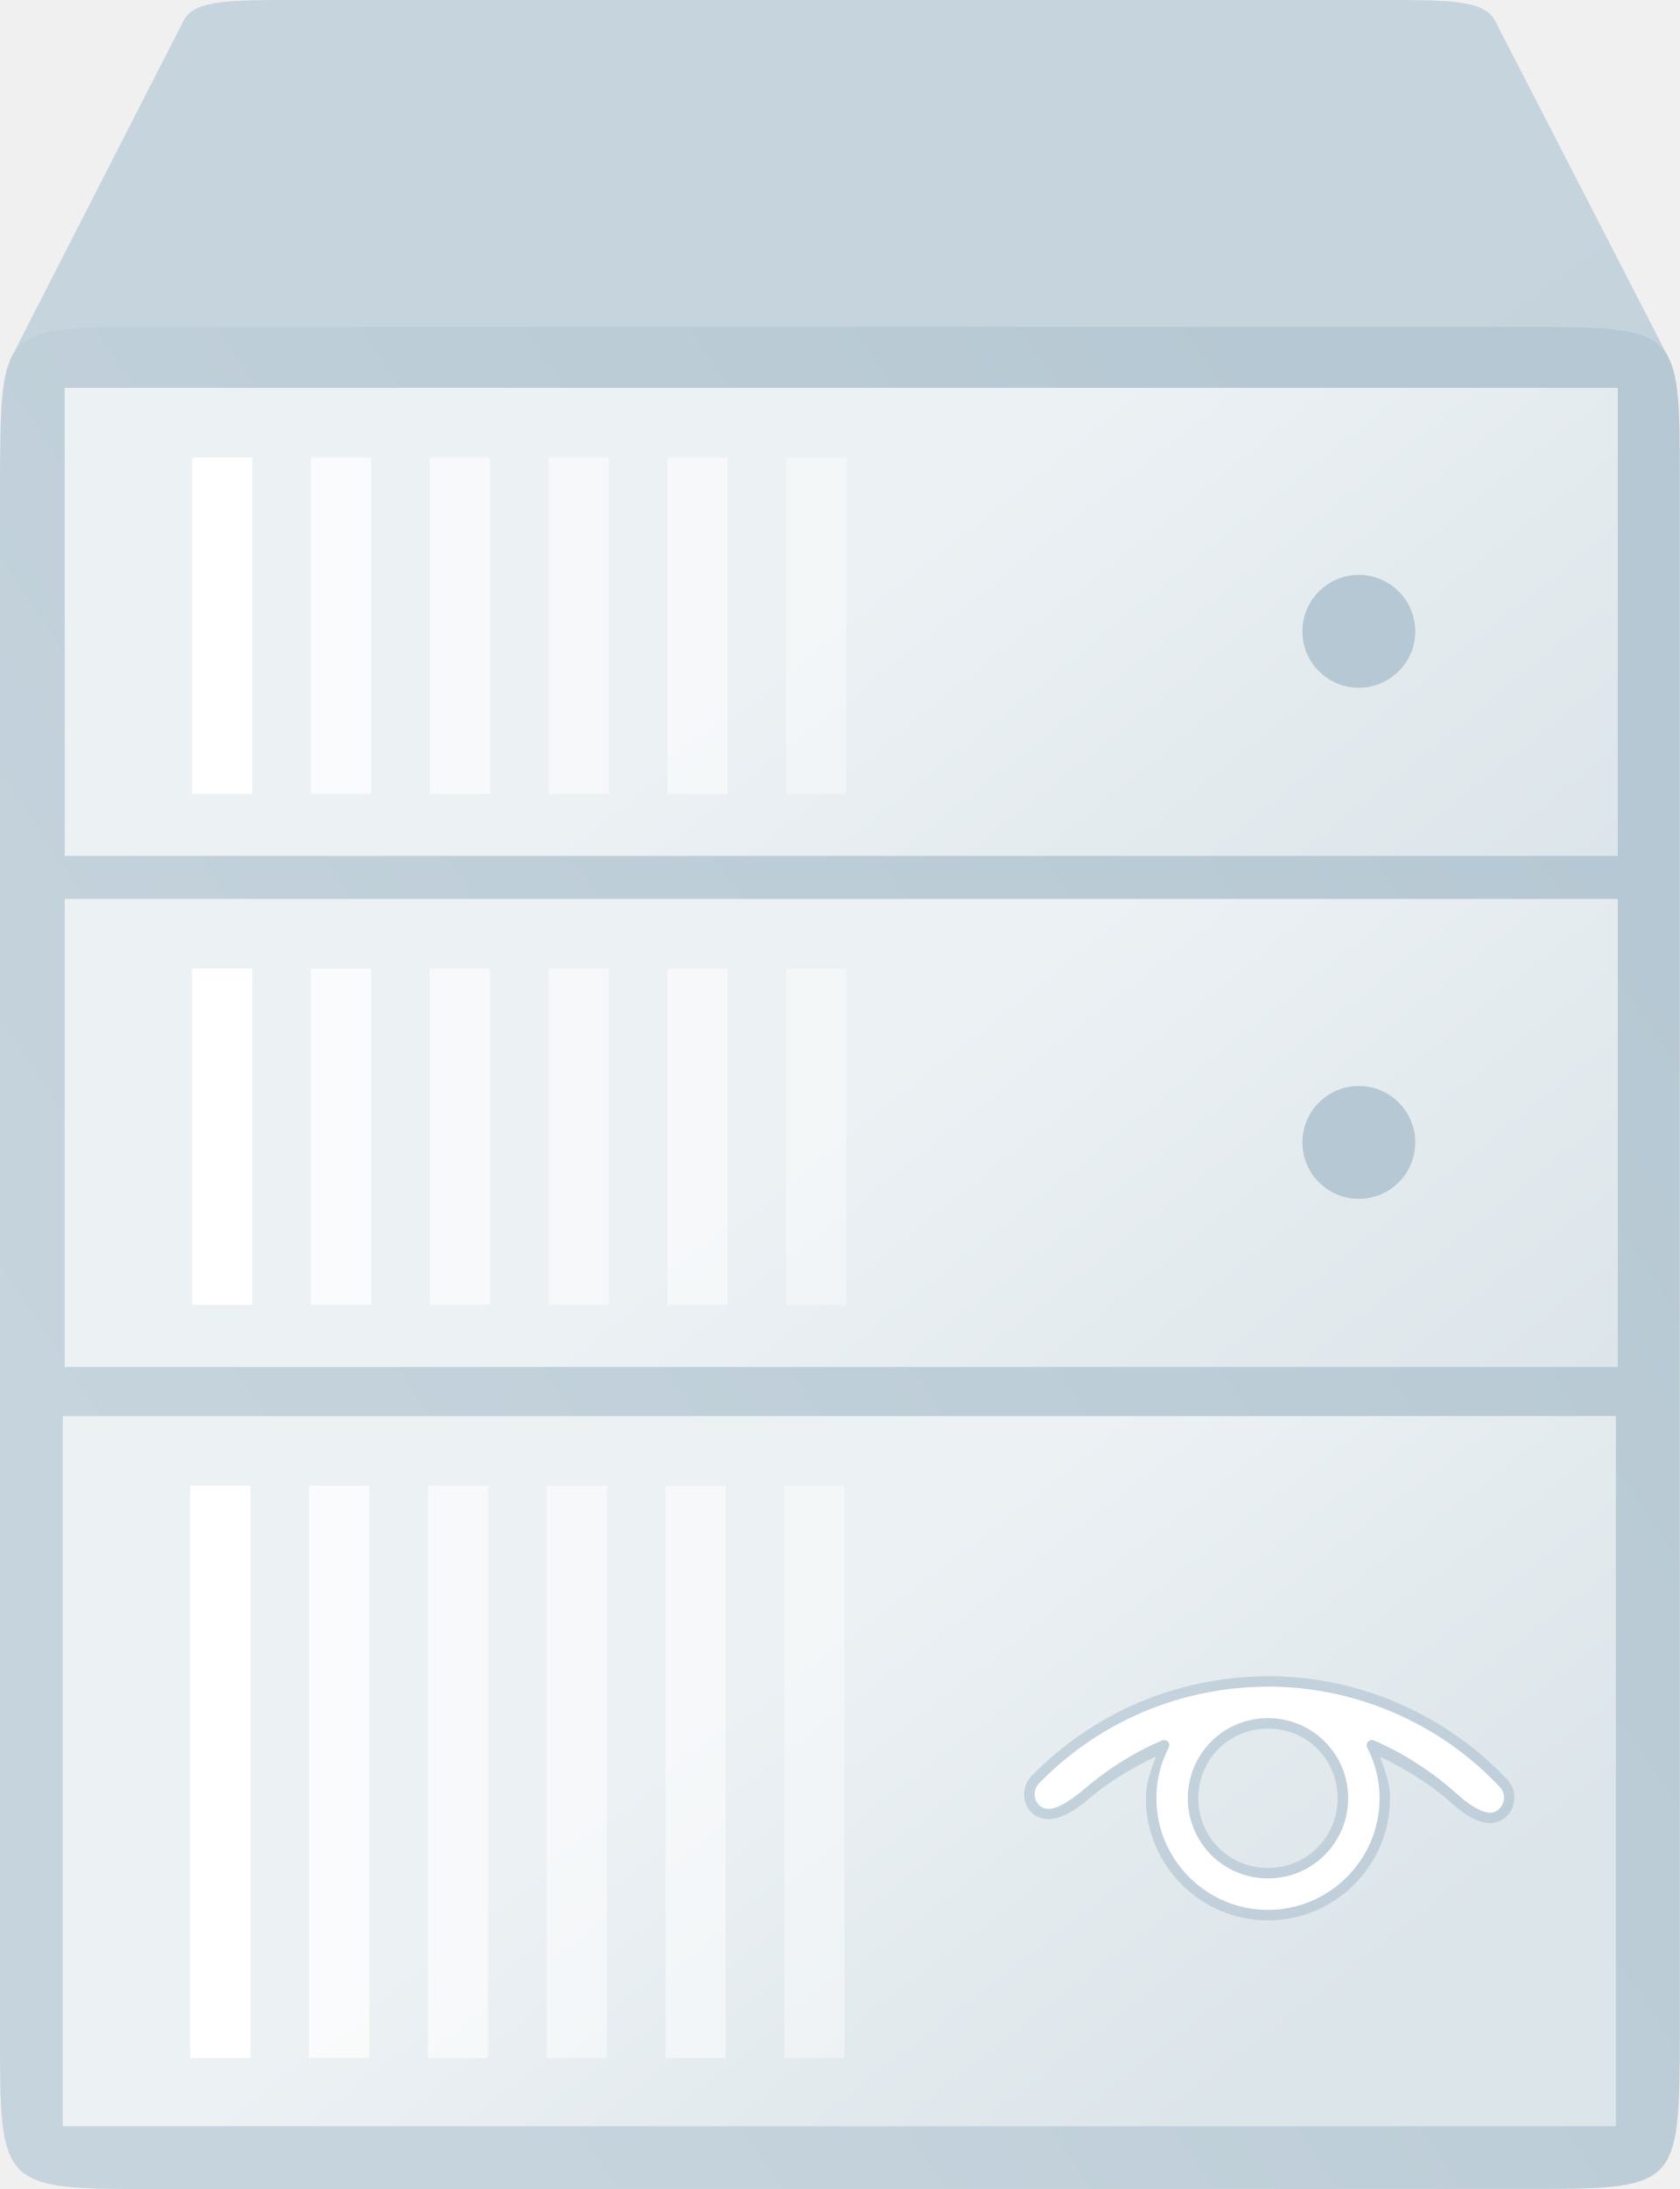
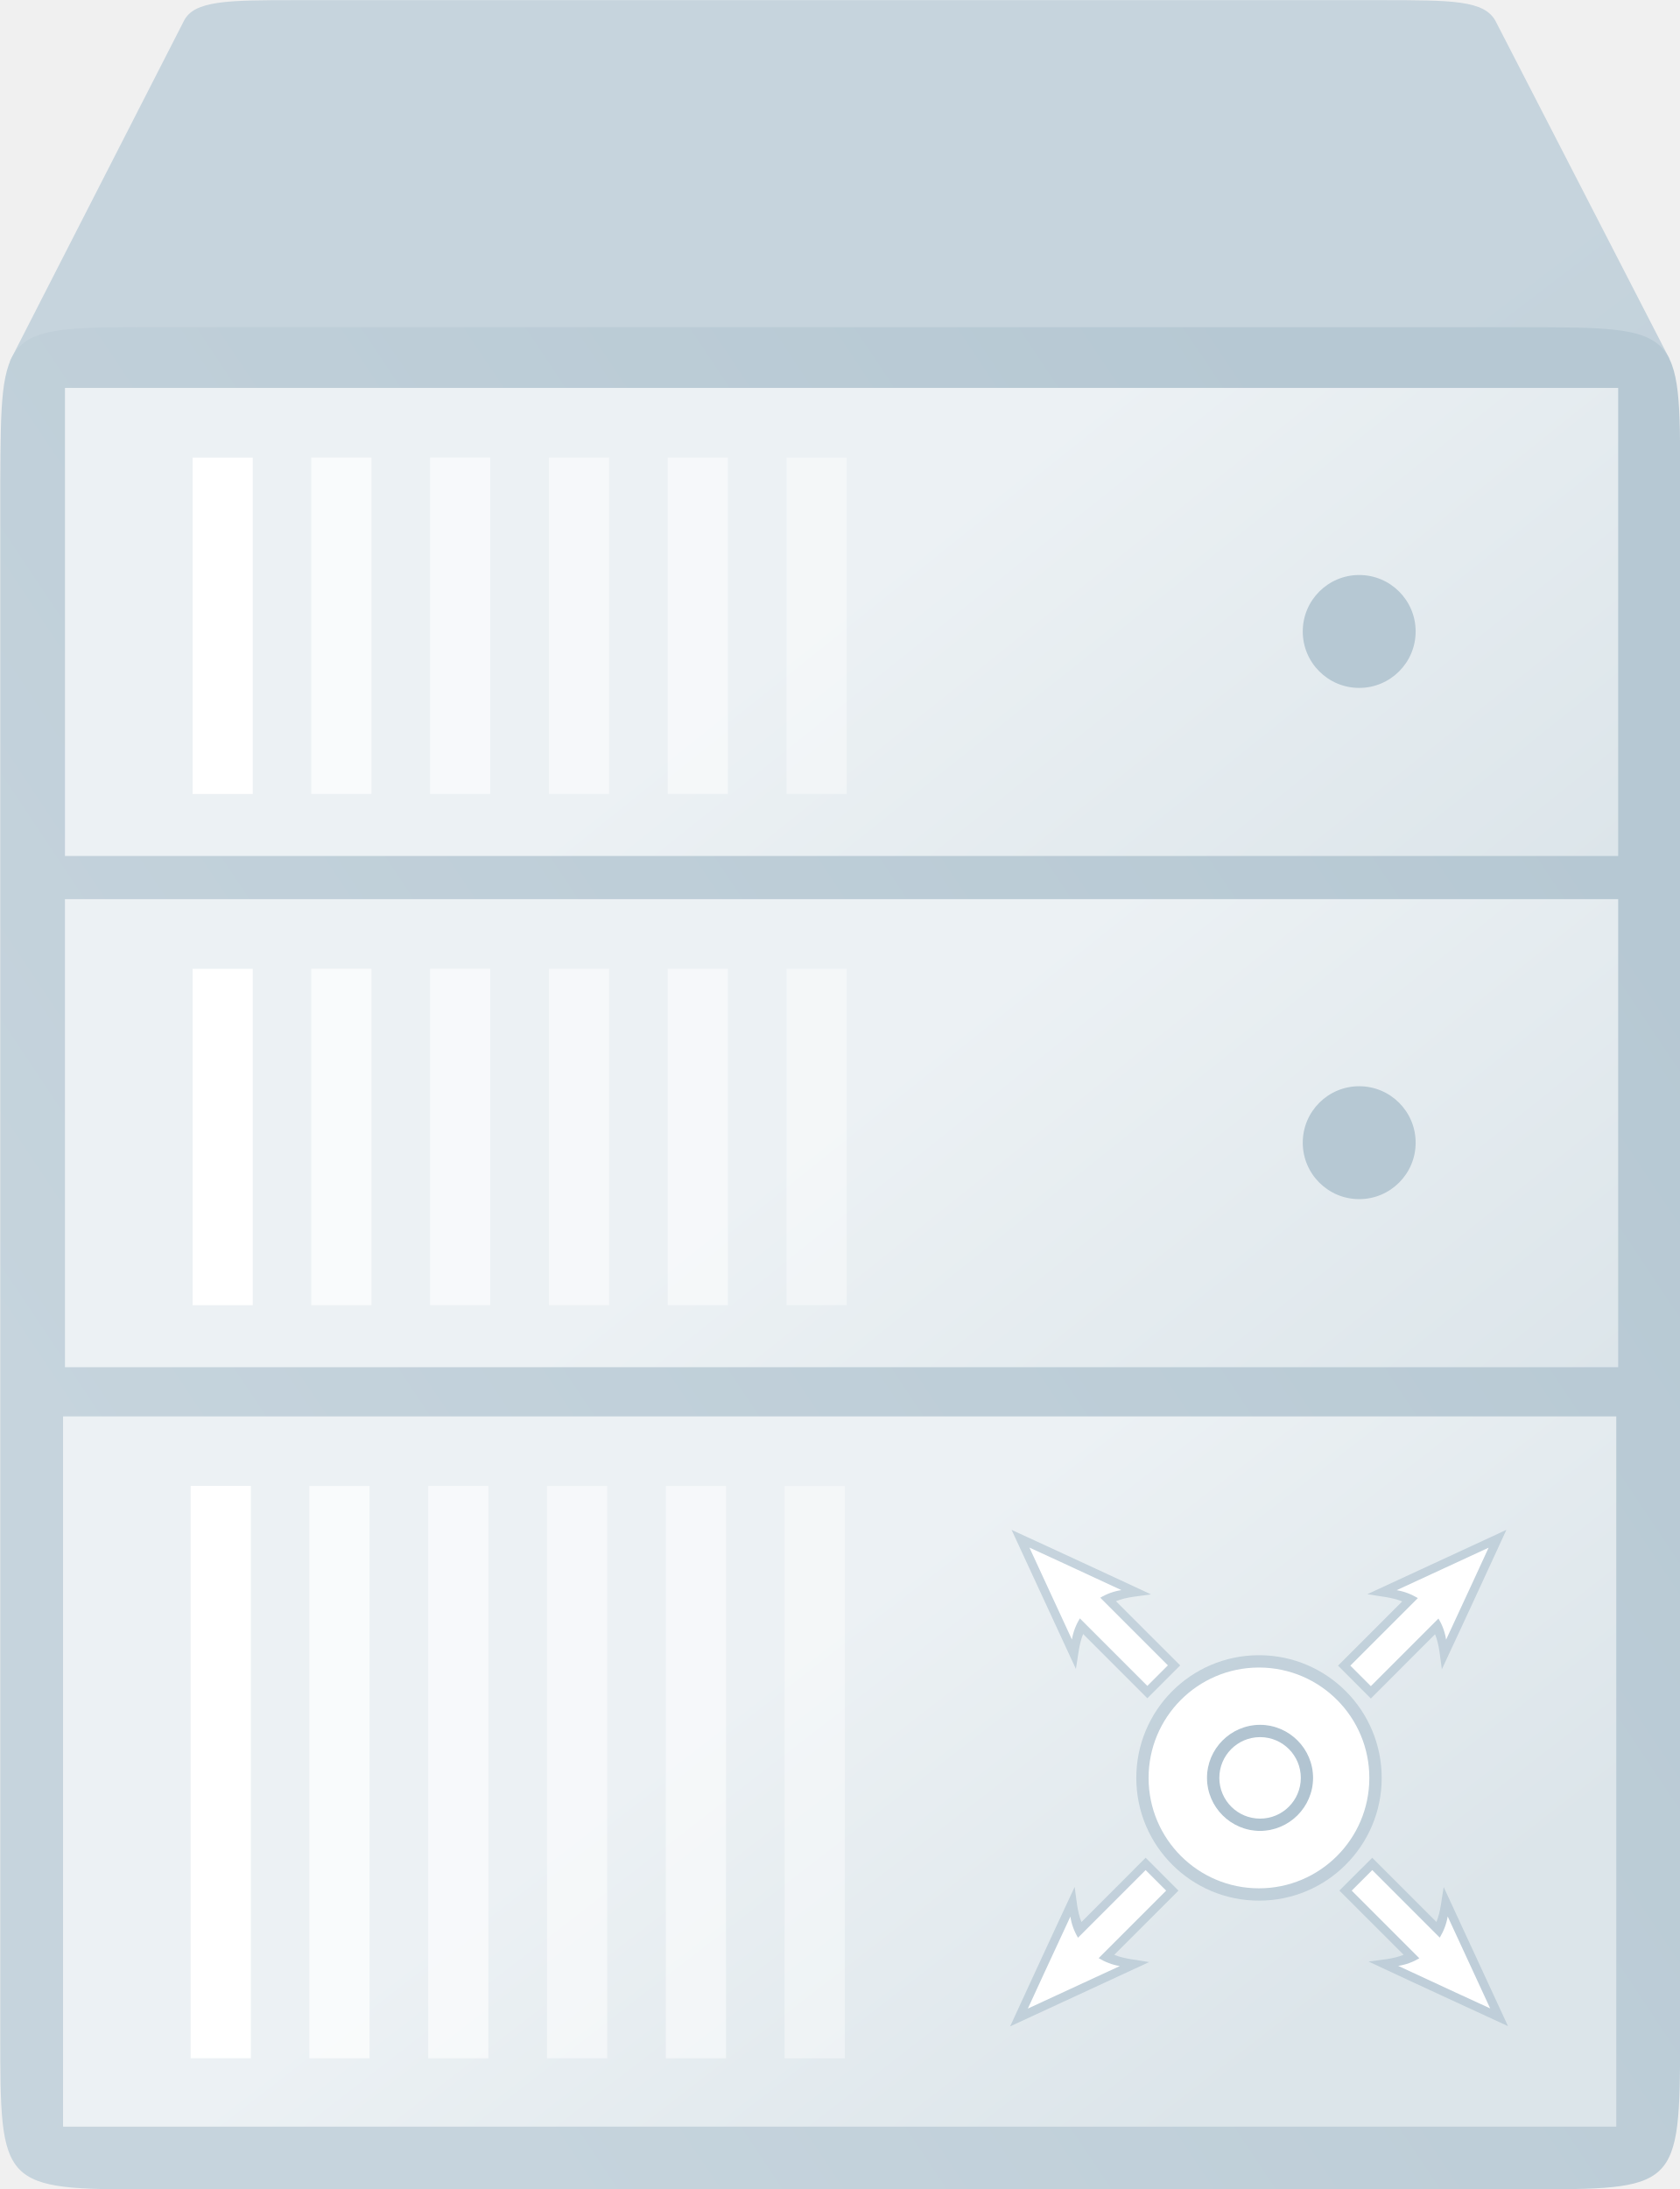
- <svg xmlns="http://www.w3.org/2000/svg" xmlns:xlink="http://www.w3.org/1999/xlink" width="83.44mm" height="108.715mm" viewBox="0 0 83.44 108.715" version="1.1" id="svg2460">
-   <defs id="defs2454">
-     <linearGradient id="linearGradient13129" x1="819.93" y1="598.64" x2="819.93" y2="132.32" gradientUnits="userSpaceOnUse">
-       <stop offset="0" stop-color="gray" stop-opacity="0.25" id="stop13123" style="stop-color:#c6d4dd;stop-opacity:1" />
-       <stop offset="1" stop-color="gray" stop-opacity="0.1" id="stop13127" style="stop-color:#b6c8d3;stop-opacity:1" />
+ <svg xmlns="http://www.w3.org/2000/svg" xmlns:xlink="http://www.w3.org/1999/xlink" width="83.44mm" height="108.71mm" version="1.1" viewBox="0 0 83.44 108.71">
+   <defs>
+     <linearGradient id="linearGradient13129" x1="819.93" x2="819.93" y1="598.64" y2="132.32" gradientUnits="userSpaceOnUse">
+       <stop stop-color="#c6d4dd" offset="0" />
+       <stop stop-color="#b6c8d3" offset="1" />
    </linearGradient>
    <linearGradient id="linearGradient13135">
-       <stop style="stop-color:#dce5ea;stop-opacity:1" offset="0" id="stop13131" />
-       <stop style="stop-color:#ecf1f4;stop-opacity:1" offset="1" id="stop13133" />
+       <stop stop-color="#dce5ea" offset="0" />
+       <stop stop-color="#ecf1f4" offset="1" />
    </linearGradient>
-     <linearGradient xlink:href="#linearGradient13129" id="linearGradient13114-2-2-4-1" x1="-509.947" y1="-208.607" x2="-452.168" y2="-133.503" gradientUnits="userSpaceOnUse" gradientTransform="matrix(0.6551704,0,0,0.65049,587.4248,273.1988)" />
-     <linearGradient xlink:href="#linearGradient13129" id="linearGradient13114-2-2-3" x1="-551.955" y1="-184.212" x2="-455.599" y2="-248.14" gradientUnits="userSpaceOnUse" gradientTransform="matrix(0.8244988,0,0,0.8186088,673.8712,345.7318)" />
-     <linearGradient gradientTransform="matrix(0.8565686,0,0,0.8411913,692.9164,342.2631)" xlink:href="#linearGradient13135" id="linearGradient13137-7-8-8-9" x1="-460.776" y1="-237.355" x2="-490.554" y2="-273.889" gradientUnits="userSpaceOnUse" />
-     <linearGradient gradientTransform="matrix(0.8565686,0,0,0.8411912,692.9164,371.8968)" xlink:href="#linearGradient13135" id="linearGradient13137-7-8-8-5-8" x1="-460.776" y1="-237.355" x2="-490.554" y2="-273.889" gradientUnits="userSpaceOnUse" />
-     <linearGradient gradientTransform="matrix(0.8565685,0,0,0.8411912,692.8059,401.8835)" xlink:href="#linearGradient13135" id="linearGradient13137-7-8-8-5-4-4" x1="-464.418" y1="-240.693" x2="-490.554" y2="-273.889" gradientUnits="userSpaceOnUse" />
+     <linearGradient id="linearGradient13114-2-2-4-1" x1="-509.95" x2="-452.17" y1="-208.61" y2="-133.5" gradientTransform="matrix(.65517 0 0 .65049 587.42 273.2)" gradientUnits="userSpaceOnUse" xlink:href="#linearGradient13129" />
+     <linearGradient id="linearGradient13114-2-2-3" x1="-551.95" x2="-455.6" y1="-184.21" y2="-248.14" gradientTransform="matrix(.8245 0 0 .81861 673.87 345.73)" gradientUnits="userSpaceOnUse" xlink:href="#linearGradient13129" />
+     <linearGradient id="linearGradient13137-7-8-8-9" x1="-460.78" x2="-490.55" y1="-237.35" y2="-273.89" gradientTransform="matrix(.85657 0 0 .84119 692.92 342.26)" gradientUnits="userSpaceOnUse" xlink:href="#linearGradient13135" />
+     <linearGradient id="linearGradient13137-7-8-8-5-8" x1="-460.78" x2="-490.55" y1="-237.35" y2="-273.89" gradientTransform="matrix(.85657 0 0 .84119 692.92 371.9)" gradientUnits="userSpaceOnUse" xlink:href="#linearGradient13135" />
+     <linearGradient id="linearGradient13137-7-8-8-5-4-4" x1="-464.42" x2="-490.55" y1="-240.69" y2="-273.89" gradientTransform="matrix(.85657 0 0 .84119 692.81 401.88)" gradientUnits="userSpaceOnUse" xlink:href="#linearGradient13135" />
  </defs>
-   <g id="layer1" transform="translate(-62.83682,-79.13296)">
-     <g transform="matrix(1,0,0.1920806,1,617.944,369.6793)" id="g12704">
-       <g id="g13898" transform="translate(6.903519,-19.24341)">
-         <g id="g17417-8" transform="matrix(0.2504978,0,-0.04811577,0.2504978,-2910.591,80.69942)">
-           <g id="g9304">
-             <g transform="matrix(3.419389,0,-4.7572894e-8,3.419389,8629.559,-1723.138)" id="g8485">
-               <path style="fill:url(#linearGradient13114-2-2-4-1);fill-opacity:1;stroke-width:0.201" d="m 221.501,92.977 c -3.898,0 -5.855,0.021 -6.442,1.202 l -10.096,19.737 96.238,-0.148 -10.078,-19.568 c -0.645,-1.226 -2.576,-1.216 -6.504,-1.223 z" id="rect12293-9-7-7-4" />
-               <path id="rect12293-9-7-1" d="m 213.374,111.935 h 79.431 c 9.02,0.014 9.022,0.018 9.022,8.908 v 90.175 c -0.02,8.944 -0.129,8.878 -9.137,8.878 H 213.203 c -8.793,0.031 -8.79,-0.131 -8.79,-9.05 l -1e-5,-90.011 c 0.051,-8.921 0.004,-8.901 8.961,-8.901 z" style="fill:url(#linearGradient13114-2-2-3);fill-opacity:1;stroke-width:0.252" />
-               <rect id="rect12355-6-9-9-4" height="27.137" width="90.067" y="115.465" x="208.164" style="fill:url(#linearGradient13137-7-8-8-9);fill-opacity:1;stroke-width:0.246" />
-               <rect id="rect12357-1-7-8-1" height="19.502" width="3.49" y="119.502" x="215.557" style="fill:#ffffff;fill-opacity:1;stroke-width:0.246" />
-               <g transform="matrix(0.2266338,0,0,0.2671518,206.6247,107.7341)" id="g12361-4-9-7-8" style="opacity:0.7;fill:#ffffff;fill-opacity:1">
-                 <rect id="rect12359-43-1-8-7" height="73" width="15.4" y="44.05" x="69.81" style="fill:#ffffff;fill-opacity:1" />
+   <g transform="translate(-62.837 -79.133)">
+     <g transform="matrix(1 0 .19208 1 617.94 369.68)">
+       <g transform="translate(6.9035 -19.243)">
+         <g transform="matrix(.2505 0 -.048116 .2505 -2910.6 80.699)">
+           <g transform="matrix(3.4194 0 -4.7573e-8 3.4194 8629.6 -1723.1)">
+             <g>
+               <path d="m221.5 92.977c-3.898 0-5.855 0.021-6.442 1.202l-10.096 19.737 96.238-0.148-10.078-19.568c-0.645-1.226-2.576-1.216-6.505-1.223z" fill="url(#linearGradient13114-2-2-4-1)" stroke-width=".201" />
+               <path d="m213.37 111.94h79.431c9.02 0.014 9.022 0.018 9.022 8.908v90.175c-0.02 8.944-0.129 8.878-9.137 8.878h-79.487c-8.793 0.031-8.79-0.131-8.79-9.05l-1e-5 -90.011c0.051-8.921 4e-3 -8.901 8.961-8.901z" fill="url(#linearGradient13114-2-2-3)" stroke-width=".252" />
+               <rect x="208.16" y="115.46" width="90.067" height="27.137" fill="url(#linearGradient13137-7-8-8-9)" stroke-width=".246" />
+             </g>
+             <g fill="#fff">
+               <rect x="215.56" y="119.5" width="3.49" height="19.502" stroke-width=".246" />
+               <g transform="matrix(.22663 0 0 .26715 206.62 107.73)" opacity=".7">
+                 <rect x="69.81" y="44.05" width="15.4" height="73" fill="#fff" />
              </g>
-               <g transform="matrix(0.2266338,0,0,0.2671518,206.6247,107.7341)" id="g12365-2-3-2-7" style="opacity:0.6;fill:#ffffff;fill-opacity:1">
-                 <rect id="rect12363-8-6-9-6" height="73" width="15.4" y="44.05" x="100.22" style="fill:#ffffff;fill-opacity:1" />
+               <g transform="matrix(.22663 0 0 .26715 206.62 107.73)" opacity=".6">
+                 <rect x="100.22" y="44.05" width="15.4" height="73" fill="#fff" />
              </g>
-               <g transform="matrix(0.2266338,0,0,0.2671518,206.6247,107.7341)" id="g12369-2-1-3-1" style="opacity:0.5;fill:#ffffff;fill-opacity:1">
-                 <rect id="rect12367-8-5-6-5" height="73" width="15.4" y="44.05" x="130.62" style="fill:#ffffff;fill-opacity:1" />
+               <g transform="matrix(.22663 0 0 .26715 206.62 107.73)" opacity=".5">
+                 <rect x="130.62" y="44.05" width="15.4" height="73" fill="#fff" />
              </g>
-               <g transform="matrix(0.2266338,0,0,0.2671518,206.6247,107.7341)" id="g12373-9-5-4-0" style="opacity:0.5;fill:#ffffff;fill-opacity:1">
-                 <rect id="rect12371-7-5-0-1" height="73" width="15.4" y="44.05" x="161.02" style="fill:#ffffff;fill-opacity:1" />
+               <g transform="matrix(.22663 0 0 .26715 206.62 107.73)" opacity=".5">
+                 <rect x="161.02" y="44.05" width="15.4" height="73" fill="#fff" />
              </g>
-               <g transform="matrix(0.2266338,0,0,0.2671518,206.6247,107.7341)" id="g12377-9-9-1-8" style="opacity:0.4;fill:#ffffff;fill-opacity:1">
-                 <rect id="rect12375-5-2-6-9" height="73" width="15.4" y="44.05" x="191.42" style="fill:#ffffff;fill-opacity:1" />
+               <g transform="matrix(.22663 0 0 .26715 206.62 107.73)" opacity=".4">
+                 <rect x="191.42" y="44.05" width="15.4" height="73" fill="#fff" />
              </g>
-               <circle r="3.273" id="circle12389-1-6-8-8" cy="129.583" cx="283.214" style="fill:#b6c8d3;fill-opacity:1;stroke-width:0.227" />
-               <rect id="rect12355-6-9-9-7-2" height="27.137" width="90.067" y="145.099" x="208.164" style="fill:url(#linearGradient13137-7-8-8-5-8);fill-opacity:1;stroke-width:0.246" />
-               <rect id="rect12357-1-7-8-4-1" height="19.502" width="3.49" y="149.136" x="215.557" style="fill:#ffffff;fill-opacity:1;stroke-width:0.246" />
-               <g transform="matrix(0.2266338,0,0,0.2671518,206.6248,137.3678)" id="g12361-4-9-7-1-9" style="opacity:0.7;fill:#ffffff;fill-opacity:1">
-                 <rect id="rect12359-43-1-8-1-3" height="73" width="15.4" y="44.05" x="69.81" style="fill:#ffffff;fill-opacity:1" />
+             </g>
+             <circle cx="283.21" cy="129.58" r="3.273" fill="#b6c8d3" stroke-width=".227" />
+             <rect x="208.16" y="145.1" width="90.067" height="27.137" fill="url(#linearGradient13137-7-8-8-5-8)" stroke-width=".246" />
+             <g fill="#fff">
+               <rect x="215.56" y="149.14" width="3.49" height="19.502" stroke-width=".246" />
+               <g transform="matrix(.22663 0 0 .26715 206.62 137.37)" opacity=".7">
+                 <rect x="69.81" y="44.05" width="15.4" height="73" fill="#fff" />
              </g>
-               <g transform="matrix(0.2266338,0,0,0.2671518,206.6248,137.3678)" id="g12365-2-3-2-4-4" style="opacity:0.6;fill:#ffffff;fill-opacity:1">
-                 <rect id="rect12363-8-6-9-9-8" height="73" width="15.4" y="44.05" x="100.22" style="fill:#ffffff;fill-opacity:1" />
+               <g transform="matrix(.22663 0 0 .26715 206.62 137.37)" opacity=".6">
+                 <rect x="100.22" y="44.05" width="15.4" height="73" fill="#fff" />
              </g>
-               <g transform="matrix(0.2266338,0,0,0.2671518,206.6248,137.3678)" id="g12369-2-1-3-8-8" style="opacity:0.5;fill:#ffffff;fill-opacity:1">
-                 <rect id="rect12367-8-5-6-7-0" height="73" width="15.4" y="44.05" x="130.62" style="fill:#ffffff;fill-opacity:1" />
+               <g transform="matrix(.22663 0 0 .26715 206.62 137.37)" opacity=".5">
+                 <rect x="130.62" y="44.05" width="15.4" height="73" fill="#fff" />
              </g>
-               <g transform="matrix(0.2266338,0,0,0.2671518,206.6248,137.3678)" id="g12373-9-5-4-4-05" style="opacity:0.5;fill:#ffffff;fill-opacity:1">
-                 <rect id="rect12371-7-5-0-7-6" height="73" width="15.4" y="44.05" x="161.02" style="fill:#ffffff;fill-opacity:1" />
+               <g transform="matrix(.22663 0 0 .26715 206.62 137.37)" opacity=".5">
+                 <rect x="161.02" y="44.05" width="15.4" height="73" fill="#fff" />
              </g>
-               <g transform="matrix(0.2266338,0,0,0.2671518,206.6248,137.3678)" id="g12377-9-9-1-2-6" style="opacity:0.4;fill:#ffffff;fill-opacity:1">
-                 <rect id="rect12375-5-2-6-6-1" height="73" width="15.4" y="44.05" x="191.42" style="fill:#ffffff;fill-opacity:1" />
+               <g transform="matrix(.22663 0 0 .26715 206.62 137.37)" opacity=".4">
+                 <rect x="191.42" y="44.05" width="15.4" height="73" fill="#fff" />
              </g>
-               <circle r="3.273" id="circle12389-1-6-8-9-3" cy="159.217" cx="283.214" style="fill:#b6c8d3;fill-opacity:1;stroke-width:0.227" />
-               <rect id="rect12355-6-9-9-7-4-5" height="41.179" width="90.067" y="175.085" x="208.053" style="fill:url(#linearGradient13137-7-8-8-5-4-4);fill-opacity:1;stroke-width:0.246" />
-               <rect id="rect12357-1-7-8-4-5-4" height="33.182" width="3.49" y="179.123" x="215.446" style="fill:#ffffff;fill-opacity:1;stroke-width:0.321" />
-               <g transform="matrix(0.2266338,0,0,0.4545432,206.5144,159.1001)" id="g12361-4-9-7-1-5-3" style="opacity:0.7;fill:#ffffff;fill-opacity:1">
-                 <rect id="rect12359-43-1-8-1-9-8" height="73" width="15.4" y="44.05" x="69.81" style="fill:#ffffff;fill-opacity:1" />
+             </g>
+             <circle cx="283.21" cy="159.22" r="3.273" fill="#b6c8d3" stroke-width=".227" />
+             <rect x="208.05" y="175.09" width="90.067" height="41.179" fill="url(#linearGradient13137-7-8-8-5-4-4)" stroke-width=".246" />
+             <g fill="#fff">
+               <rect x="215.45" y="179.12" width="3.49" height="33.182" stroke-width=".321" />
+               <g transform="matrix(.22663 0 0 .45454 206.51 159.1)" opacity=".7">
+                 <rect x="69.81" y="44.05" width="15.4" height="73" fill="#fff" />
              </g>
-               <g transform="matrix(0.2266338,0,0,0.4545432,206.5144,159.1001)" id="g12365-2-3-2-4-7-1" style="opacity:0.6;fill:#ffffff;fill-opacity:1">
-                 <rect id="rect12363-8-6-9-9-4-0" height="73" width="15.4" y="44.05" x="100.22" style="fill:#ffffff;fill-opacity:1" />
+               <g transform="matrix(.22663 0 0 .45454 206.51 159.1)" opacity=".6">
+                 <rect x="100.22" y="44.05" width="15.4" height="73" fill="#fff" />
              </g>
-               <g transform="matrix(0.2266338,0,0,0.4545432,206.5144,159.1001)" id="g12369-2-1-3-8-2-4" style="opacity:0.5;fill:#ffffff;fill-opacity:1">
-                 <rect id="rect12367-8-5-6-7-1-8" height="73" width="15.4" y="44.05" x="130.62" style="fill:#ffffff;fill-opacity:1" />
+               <g transform="matrix(.22663 0 0 .45454 206.51 159.1)" opacity=".5">
+                 <rect x="130.62" y="44.05" width="15.4" height="73" fill="#fff" />
              </g>
-               <g transform="matrix(0.2266338,0,0,0.4545432,206.5144,159.1001)" id="g12373-9-5-4-4-0-5" style="opacity:0.5;fill:#ffffff;fill-opacity:1">
-                 <rect id="rect12371-7-5-0-7-5-7" height="73" width="15.4" y="44.05" x="161.02" style="fill:#ffffff;fill-opacity:1" />
+               <g transform="matrix(.22663 0 0 .45454 206.51 159.1)" opacity=".5">
+                 <rect x="161.02" y="44.05" width="15.4" height="73" fill="#fff" />
              </g>
-               <g transform="matrix(0.2266338,0,0,0.4545432,206.5144,159.1001)" id="g12377-9-9-1-2-5-2" style="opacity:0.4;fill:#ffffff;fill-opacity:1">
-                 <rect id="rect12375-5-2-6-6-3-5" height="73" width="15.4" y="44.05" x="191.42" style="fill:#ffffff;fill-opacity:1" />
+               <g transform="matrix(.22663 0 0 .45454 206.51 159.1)" opacity=".4">
+                 <rect x="191.42" y="44.05" width="15.4" height="73" fill="#fff" />
              </g>
-               <g transform="matrix(1.350918,0,0,1.350918,64.0196,-29.78925)" id="layer1-9">
-                 <g transform="translate(36.5322,-40.00485)" id="g4917-0-7">
-                   <path style="color:#000000;font-style:normal;font-variant:normal;font-weight:normal;font-stretch:normal;font-size:medium;line-height:normal;font-family:sans-serif;font-variant-ligatures:normal;font-variant-position:normal;font-variant-caps:normal;font-variant-numeric:normal;font-variant-alternates:normal;font-feature-settings:normal;text-indent:0;text-align:start;text-decoration:none;text-decoration-line:none;text-decoration-style:solid;text-decoration-color:#000000;letter-spacing:normal;word-spacing:normal;text-transform:none;writing-mode:lr-tb;direction:ltr;text-orientation:mixed;dominant-baseline:auto;baseline-shift:baseline;text-anchor:start;white-space:normal;shape-padding:0;clip-rule:nonzero;display:inline;overflow:visible;visibility:visible;opacity:0.5;isolation:auto;mix-blend-mode:normal;color-interpolation:sRGB;color-interpolation-filters:linearRGB;solid-color:#000000;solid-opacity:1;vector-effect:none;fill:#a1b8c7;fill-opacity:1;fill-rule:nonzero;stroke:none;stroke-width:0.45;stroke-linecap:round;stroke-linejoin:round;stroke-miterlimit:4;stroke-dasharray:none;stroke-dashoffset:0;stroke-opacity:1;color-rendering:auto;image-rendering:auto;shape-rendering:auto;text-rendering:auto;enable-background:accumulate" d="m 121.912,202.822 c -0.046,5.3e-4 -0.095,0.001 -0.141,0.002 -0.001,3e-5 -0.003,-3e-5 -0.004,0 a 0.225,0.225 0 0 0 -0.044,0.006 c -3.787,0.024 -7.41,1.561 -10.051,4.283 -0.431,0.444 -0.421,1.161 0.023,1.592 a 0.225,0.225 0 0 0 0.016,0.014 c 0.344,0.279 0.772,0.295 1.162,0.162 0.389,-0.134 0.769,-0.396 1.152,-0.697 a 0.225,0.225 0 0 0 0.01,-0.01 c 0.899,-0.794 1.924,-1.396 2.984,-1.906 -0.217,0.572 -0.438,1.149 -0.438,1.795 0,2.882 2.358,5.243 5.241,5.243 2.882,0 5.242,-2.36 5.242,-5.243 0,-0.643 -0.219,-1.216 -0.434,-1.785 1.103,0.534 2.168,1.171 3.092,2.012 a 0.225,0.225 0 0 0 0.004,0.004 c 0.514,0.448 0.94,0.705 1.328,0.799 0.388,0.094 0.745,-0.005 0.996,-0.236 a 0.225,0.225 0 0 0 0.002,-0.002 c 0.449,-0.425 0.469,-1.14 0.045,-1.59 -2.645,-2.808 -6.324,-4.413 -10.182,-4.442 a 0.225,0.225 0 0 0 -0.004,0 z m -0.133,2.252 c 0.024,-1.8e-4 0.046,2.6e-4 0.065,0 1.657,0.011 2.971,1.328 2.971,2.988 0,1.667 -1.326,2.993 -2.993,2.993 -1.667,0 -2.988,-1.326 -2.988,-2.993 0,-1.652 1.299,-2.965 2.945,-2.988 z" id="path871-2-1-2-4-5-5-2-2" />
-                   <path transform="matrix(0.2645833,0,0,0.2645833,-50.17937,158.4643)" style="color:#000000;font-style:normal;font-variant:normal;font-weight:normal;font-stretch:normal;font-size:medium;line-height:normal;font-family:sans-serif;font-variant-ligatures:normal;font-variant-position:normal;font-variant-caps:normal;font-variant-numeric:normal;font-variant-alternates:normal;font-feature-settings:normal;text-indent:0;text-align:start;text-decoration:none;text-decoration-line:none;text-decoration-style:solid;text-decoration-color:#000000;letter-spacing:normal;word-spacing:normal;text-transform:none;writing-mode:lr-tb;direction:ltr;text-orientation:mixed;dominant-baseline:auto;baseline-shift:baseline;text-anchor:start;white-space:normal;shape-padding:0;clip-rule:nonzero;display:inline;overflow:visible;visibility:visible;opacity:1;isolation:auto;mix-blend-mode:normal;color-interpolation:sRGB;color-interpolation-filters:linearRGB;solid-color:#000000;solid-opacity:1;vector-effect:none;fill:#ffffff;fill-opacity:1;fill-rule:nonzero;stroke:none;stroke-width:1.701;stroke-linecap:round;stroke-linejoin:round;stroke-miterlimit:4;stroke-dasharray:none;stroke-dashoffset:0;stroke-opacity:1;color-rendering:auto;image-rendering:auto;shape-rendering:auto;text-rendering:auto;enable-background:accumulate" d="m 647.033,167.766 c -1.778,0.1 -3.544,0.289 -5.291,0.562 1.747,-0.274 3.513,-0.462 5.291,-0.562 z m 3.393,1.582 c -0.148,0 -0.294,0.005 -0.43,0.008 a 0.85,0.85 0 0 1 -0.006,0 0.85,0.85 0 0 1 -0.09,0.008 c -13.925,0.04 -27.256,5.681 -36.961,15.688 -0.979,1.009 -0.936,2.582 0.053,3.572 0.819,0.643 1.61,0.696 2.717,0.316 1.128,-0.387 2.463,-1.276 3.852,-2.369 l -0.037,0.039 c 4.016,-3.548 8.525,-6.451 13.369,-8.535 a 0.85,0.85 0 0 1 1.092,1.168 c -1.272,2.475 -2,5.259 -2,8.215 -10e-6,9.966 8.134,18.115 18.1,18.115 9.966,0 18.115,-8.149 18.115,-18.115 0,-2.952 -0.731,-5.729 -2,-8.201 a 0.85,0.85 0 0 1 1.1,-1.174 c 5.019,2.168 9.666,5.226 13.775,8.963 l 0.016,0.014 c 1.818,1.581 3.26,2.388 4.287,2.637 1.028,0.249 1.613,0.053 2.201,-0.488 1.024,-0.974 1.074,-2.572 0.104,-3.602 -9.677,-10.277 -23.142,-16.152 -37.258,-16.256 z m -21.336,2.604 c -1.615,0.687 -3.197,1.454 -4.738,2.299 1.541,-0.844 3.123,-1.611 4.738,-2.299 z m 21.068,2.508 a 0.85,0.85 0 0 1 0.016,0 c 7.166,0.046 12.926,5.82 12.926,12.998 0,7.207 -5.809,13.008 -13.016,13.008 -7.207,0 -12.998,-5.802 -12.998,-13.008 0,-7.144 5.695,-12.893 12.814,-12.992 a 0.85,0.85 0 0 1 0.008,0 c 0.077,0 0.167,-0.005 0.25,-0.006 z m 1.166,1.77 c 0.683,0.072 1.343,0.211 1.982,0.396 -0.639,-0.186 -1.299,-0.324 -1.982,-0.396 z m -5.766,0.857 c -0.668,0.287 -1.301,0.638 -1.893,1.043 0.591,-0.405 1.225,-0.756 1.893,-1.043 z m 22.701,3.625 c 0.508,1.345 1.021,2.694 1.334,4.111 -0.313,-1.417 -0.826,-2.767 -1.334,-4.111 z m -40.762,2.299 c -0.965,0.56 -1.913,1.152 -2.84,1.779 0.927,-0.628 1.875,-1.219 2.84,-1.779 z m 45.371,0.156 c 1.502,0.886 2.963,1.846 4.363,2.902 -1.4,-1.056 -2.861,-2.016 -4.363,-2.902 z m -42.486,6.309 c 0.063,0.614 0.155,1.218 0.273,1.814 -0.118,-0.596 -0.211,-1.201 -0.273,-1.814 z m 39.412,0 c -0.063,0.613 -0.155,1.219 -0.273,1.814 0.118,-0.596 0.211,-1.201 0.273,-1.814 z m -3.293,9.039 c -0.714,1.055 -1.528,2.038 -2.426,2.936 0.898,-0.898 1.711,-1.881 2.426,-2.936 z m -28.996,4.217 c 0.979,0.809 2.036,1.527 3.158,2.139 -1.122,-0.612 -2.179,-1.329 -3.158,-2.139 z m 4.889,2.977 c 1.48,0.629 3.051,1.082 4.686,1.334 -1.635,-0.252 -3.206,-0.705 -4.686,-1.334 z m 15.383,0 c -1.48,0.629 -3.051,1.082 -4.686,1.334 1.635,-0.252 3.205,-0.705 4.686,-1.334 z m -9.709,1.461 c 0.664,0.068 1.337,0.104 2.018,0.104 -0.681,0 -1.354,-0.035 -2.018,-0.104 z m 2.018,0.104 c 0.681,0 1.354,-0.035 2.018,-0.104 -0.664,0.068 -1.337,0.104 -2.018,0.104 z" id="path871-2-1-2-4-5-7-4" />
-                 </g>
+             </g>
+             <g transform="matrix(1.5896 0 0 1.5896 256.29 174.96)">
+               <g transform="matrix(.020994 0 0 .020994 -1.78 9.34)" fill="#a1b8c7" opacity=".5" stroke="#a1b8c7" stroke-width="42.85">
+                 <path d="m718.84 116.19a70.798 70.798 0 1 0 0.726 0z" fill="#a1b8c7" stroke="#a1b8c7" stroke-width="42.85" />
+               </g>
+               <g transform="matrix(.02226 0 0 .02226 8.605 8.82)" fill="none" opacity=".5" stroke="#000">
+                 <path d="m209.07 18.931a180.87 180.87 0 1 0 1.855 0z" fill="#a1b8c7" stroke="#a1b8c7" stroke-width="40.412" />
+               </g>
+               <g transform="matrix(.02226 0 0 .02226 8.605 8.82)" fill="none" stroke-width="0">
+                 <path transform="matrix(11.886,0,0,11.886,2343.5,911.56)" d="m-179.58-75.1a15.218 15.218 0 1 0 0.156 0zm0.189 7.896h0.074c4.014 0.021 7.29 3.321 7.279 7.334-0.011 4.013-3.304 7.293-7.316 7.293-4.012-1e-6 -7.306-3.28-7.316-7.293-0.011-4.013 3.265-7.313 7.279-7.334z" fill="#fff" stroke-width="0" />
+               </g>
+               <g transform="matrix(.020994 0 0 .020994 -1.78 9.34)" fill="#fff">
+                 <path d="m718.84 116.19a70.798 70.798 0 1 0 0.726 0z" fill="#fff" />
+               </g>
+               <g shape-rendering="auto">
+                 <path d="m4.201 22.33 5.072-2.346c-0.421-0.077-0.895-0.107-1.273-0.264l2.342-2.342-1.197-1.199-2.342 2.344c-0.162-0.392-0.181-0.844-0.248-1.279-0.794 1.691-2.354 5.086-2.354 5.086z" color="#000000" color-rendering="auto" dominant-baseline="auto" fill="#a1b8c7" image-rendering="auto" opacity=".5" solid-color="#000000" style="font-feature-settings:normal;font-variant-alternates:normal;font-variant-caps:normal;font-variant-ligatures:normal;font-variant-numeric:normal;font-variant-position:normal;isolation:auto;mix-blend-mode:normal;shape-padding:0;text-decoration-color:#000000;text-decoration-line:none;text-decoration-style:solid;text-indent:0;text-orientation:mixed;text-transform:none;white-space:normal" />
+                 <path d="m8.202 20.13c-0.281-0.046-0.539-0.149-0.772-0.289l2.463-2.463-0.749-0.749-2.467 2.467c-0.139-0.232-0.236-0.492-0.278-0.771-0.526 1.123-1.551 3.355-1.551 3.355z" color="#000000" color-rendering="auto" dominant-baseline="auto" fill="#fff" image-rendering="auto" solid-color="#000000" style="font-feature-settings:normal;font-variant-alternates:normal;font-variant-caps:normal;font-variant-ligatures:normal;font-variant-numeric:normal;font-variant-position:normal;isolation:auto;mix-blend-mode:normal;shape-padding:0;text-decoration-color:#000000;text-decoration-line:none;text-decoration-style:solid;text-indent:0;text-orientation:mixed;text-transform:none;white-space:normal" />
+                 <path d="m22.363 22.32-2.346-5.072c-0.077 0.421-0.107 0.895-0.264 1.273l-2.342-2.342-1.199 1.197 2.344 2.342c-0.392 0.162-0.844 0.181-1.279 0.248 1.691 0.794 5.086 2.354 5.086 2.354z" color="#000000" color-rendering="auto" dominant-baseline="auto" fill="#a1b8c7" image-rendering="auto" opacity=".5" solid-color="#000000" style="font-feature-settings:normal;font-variant-alternates:normal;font-variant-caps:normal;font-variant-ligatures:normal;font-variant-numeric:normal;font-variant-position:normal;isolation:auto;mix-blend-mode:normal;shape-padding:0;text-decoration-color:#000000;text-decoration-line:none;text-decoration-style:solid;text-indent:0;text-orientation:mixed;text-transform:none;white-space:normal" />
+                 <path d="m20.163 18.32c-0.046 0.281-0.149 0.539-0.289 0.772l-2.463-2.463-0.749 0.749 2.467 2.467c-0.232 0.139-0.492 0.236-0.771 0.278 1.123 0.526 3.355 1.551 3.355 1.551z" color="#000000" color-rendering="auto" dominant-baseline="auto" fill="#fff" image-rendering="auto" solid-color="#000000" style="font-feature-settings:normal;font-variant-alternates:normal;font-variant-caps:normal;font-variant-ligatures:normal;font-variant-numeric:normal;font-variant-position:normal;isolation:auto;mix-blend-mode:normal;shape-padding:0;text-decoration-color:#000000;text-decoration-line:none;text-decoration-style:solid;text-indent:0;text-orientation:mixed;text-transform:none;white-space:normal" />
+                 <path d="m22.304 4.22-5.072 2.346c0.421 0.077 0.895 0.107 1.273 0.264l-2.342 2.342 1.197 1.199 2.342-2.344c0.162 0.392 0.181 0.844 0.248 1.279 0.794-1.691 2.354-5.086 2.354-5.086z" color="#000000" color-rendering="auto" dominant-baseline="auto" fill="#a1b8c7" image-rendering="auto" opacity=".5" solid-color="#000000" style="font-feature-settings:normal;font-variant-alternates:normal;font-variant-caps:normal;font-variant-ligatures:normal;font-variant-numeric:normal;font-variant-position:normal;isolation:auto;mix-blend-mode:normal;shape-padding:0;text-decoration-color:#000000;text-decoration-line:none;text-decoration-style:solid;text-indent:0;text-orientation:mixed;text-transform:none;white-space:normal" />
+                 <path d="m18.302 6.42c0.281 0.046 0.539 0.149 0.772 0.289l-2.463 2.463 0.749 0.749 2.467-2.467c0.139 0.232 0.236 0.492 0.278 0.771 0.526-1.123 1.551-3.355 1.551-3.355z" color="#000000" color-rendering="auto" dominant-baseline="auto" fill="#fff" image-rendering="auto" solid-color="#000000" style="font-feature-settings:normal;font-variant-alternates:normal;font-variant-caps:normal;font-variant-ligatures:normal;font-variant-numeric:normal;font-variant-position:normal;isolation:auto;mix-blend-mode:normal;shape-padding:0;text-decoration-color:#000000;text-decoration-line:none;text-decoration-style:solid;text-indent:0;text-orientation:mixed;text-transform:none;white-space:normal" />
+                 <path d="m4.254 4.22 2.346 5.072c0.077-0.421 0.107-0.895 0.264-1.273l2.342 2.342 1.199-1.197-2.344-2.342c0.392-0.162 0.844-0.181 1.279-0.248-1.691-0.794-5.086-2.354-5.086-2.354z" color="#000000" color-rendering="auto" dominant-baseline="auto" fill="#a1b8c7" image-rendering="auto" opacity=".5" solid-color="#000000" style="font-feature-settings:normal;font-variant-alternates:normal;font-variant-caps:normal;font-variant-ligatures:normal;font-variant-numeric:normal;font-variant-position:normal;isolation:auto;mix-blend-mode:normal;shape-padding:0;text-decoration-color:#000000;text-decoration-line:none;text-decoration-style:solid;text-indent:0;text-orientation:mixed;text-transform:none;white-space:normal" />
+                 <path d="m6.455 8.22c0.046-0.281 0.149-0.539 0.289-0.772l2.463 2.463 0.749-0.749-2.467-2.467c0.232-0.139 0.492-0.236 0.771-0.278-1.123-0.526-3.355-1.551-3.355-1.551z" color="#000000" color-rendering="auto" dominant-baseline="auto" fill="#fff" image-rendering="auto" solid-color="#000000" style="font-feature-settings:normal;font-variant-alternates:normal;font-variant-caps:normal;font-variant-ligatures:normal;font-variant-numeric:normal;font-variant-position:normal;isolation:auto;mix-blend-mode:normal;shape-padding:0;text-decoration-color:#000000;text-decoration-line:none;text-decoration-style:solid;text-indent:0;text-orientation:mixed;text-transform:none;white-space:normal" />
              </g>
            </g>
          </g>
        </g>
      </g>
    </g>
  </g>
</svg>
